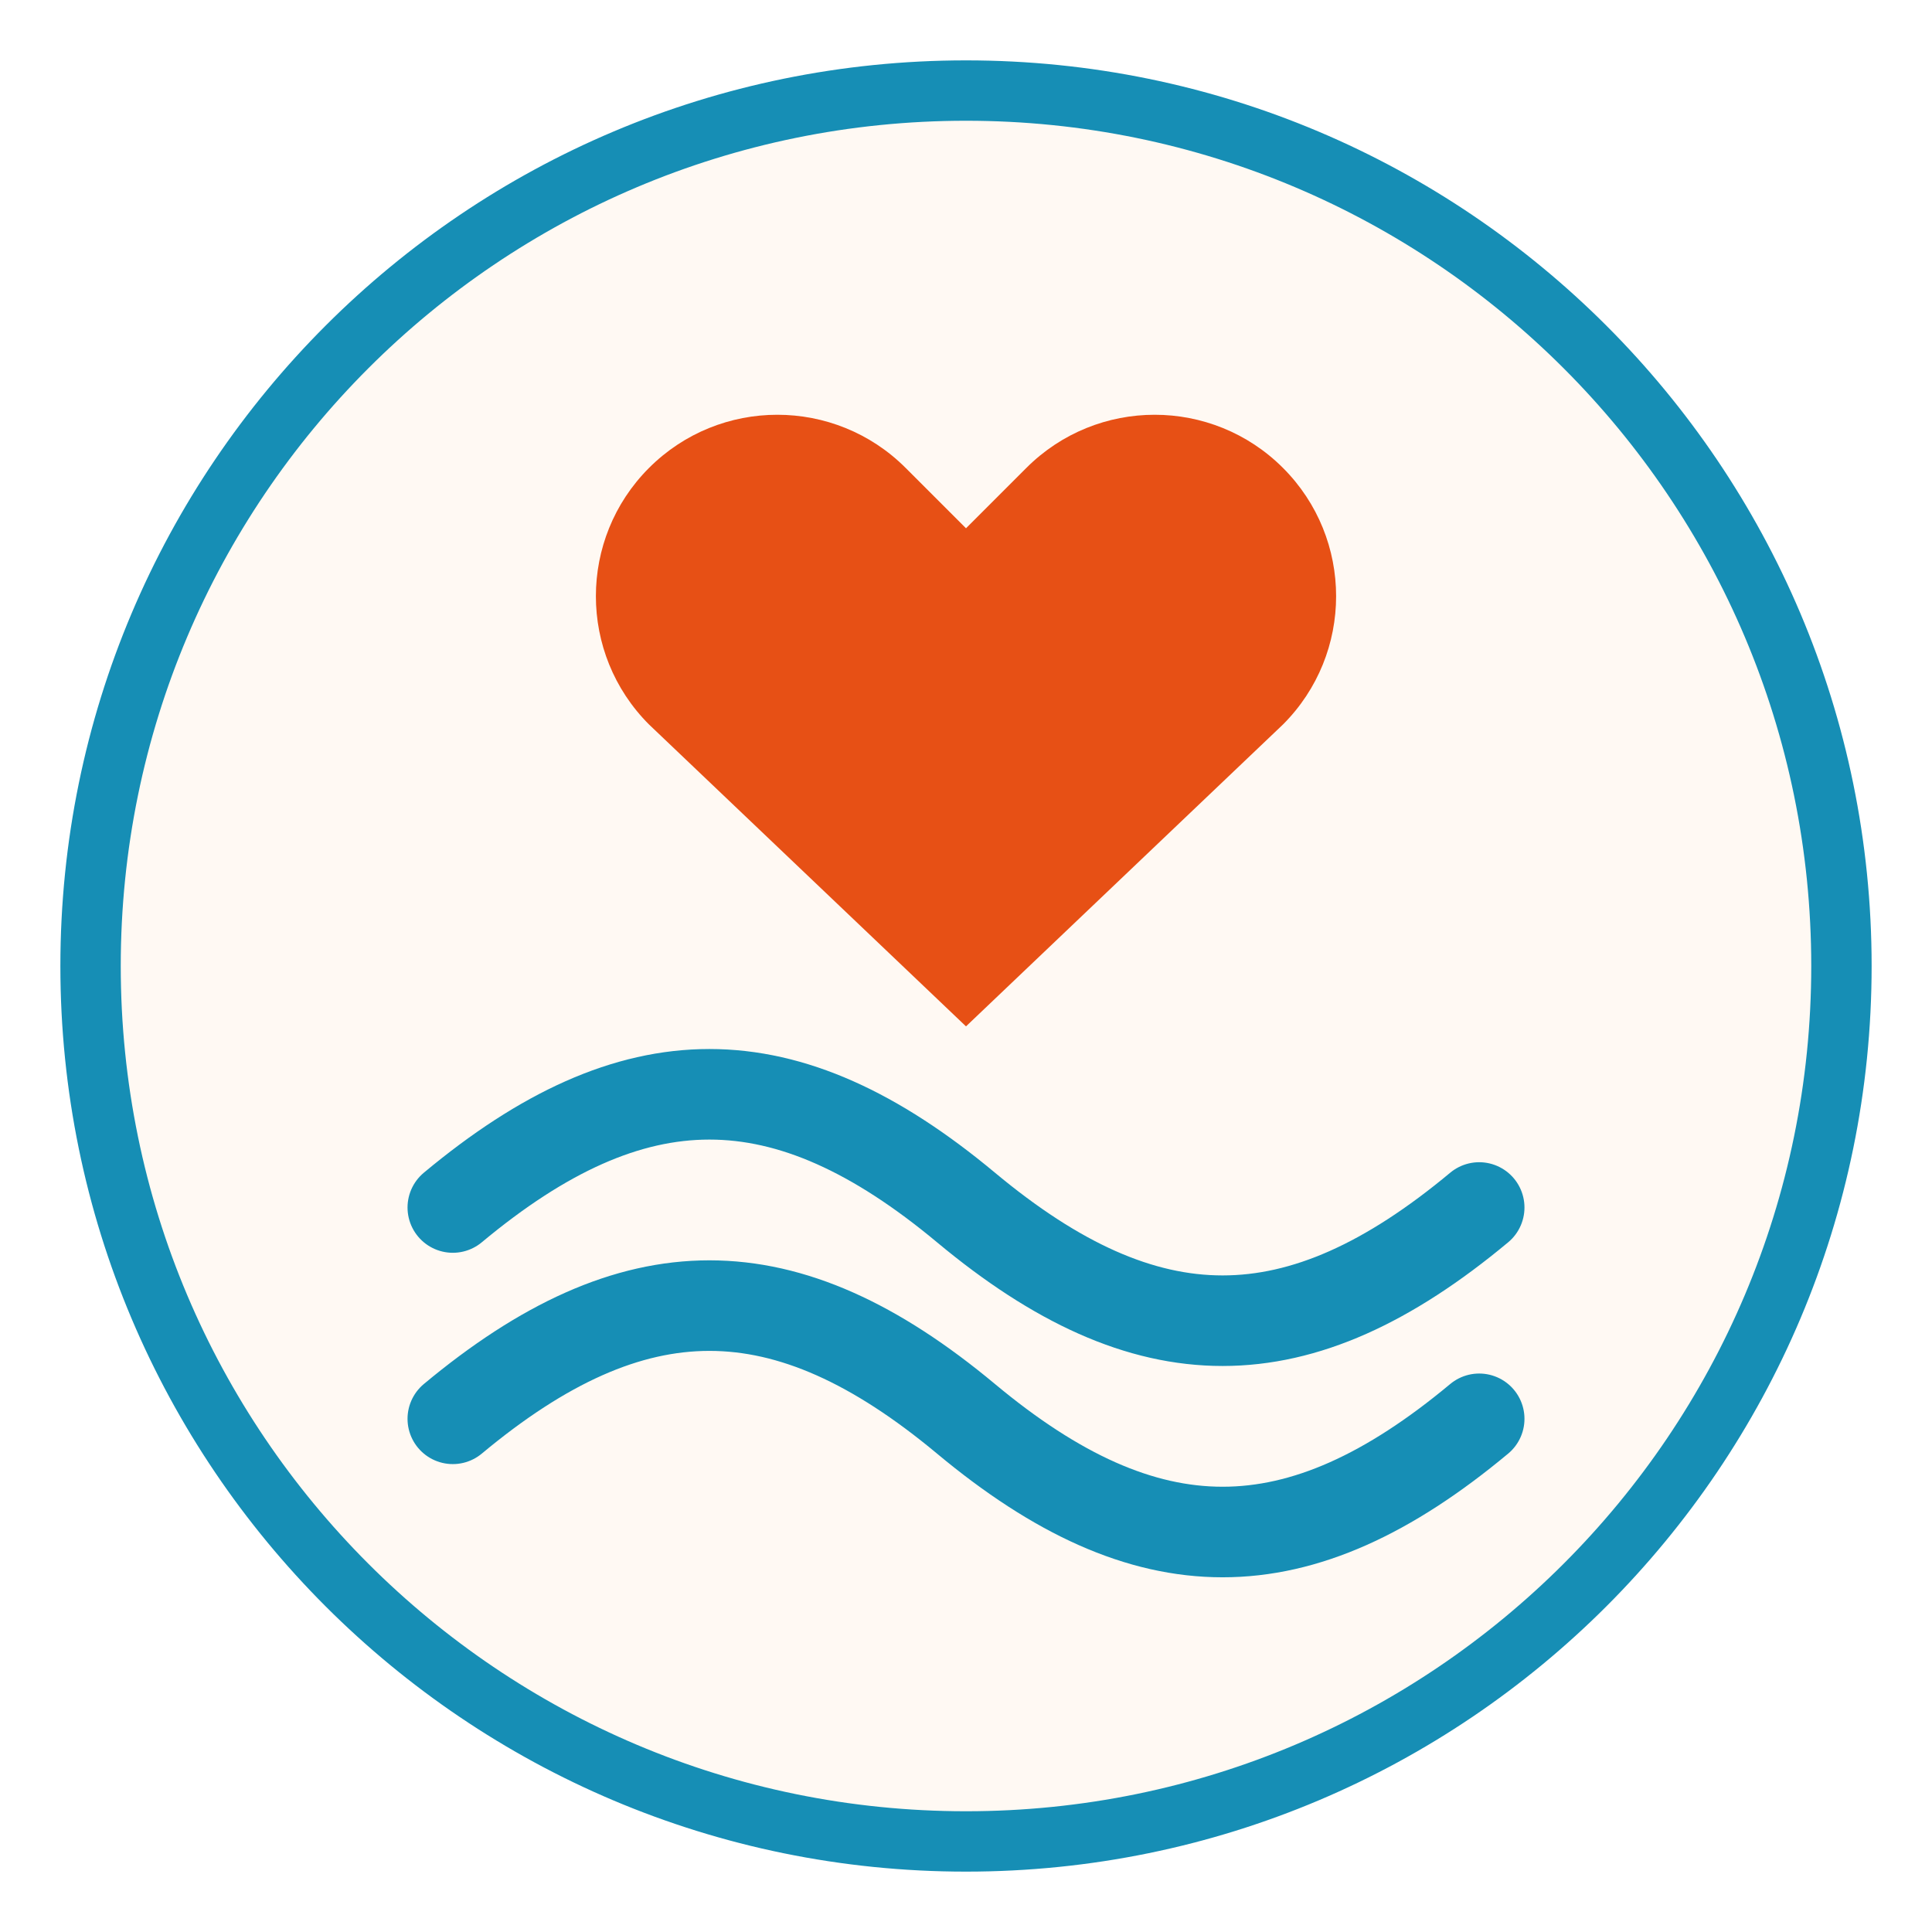
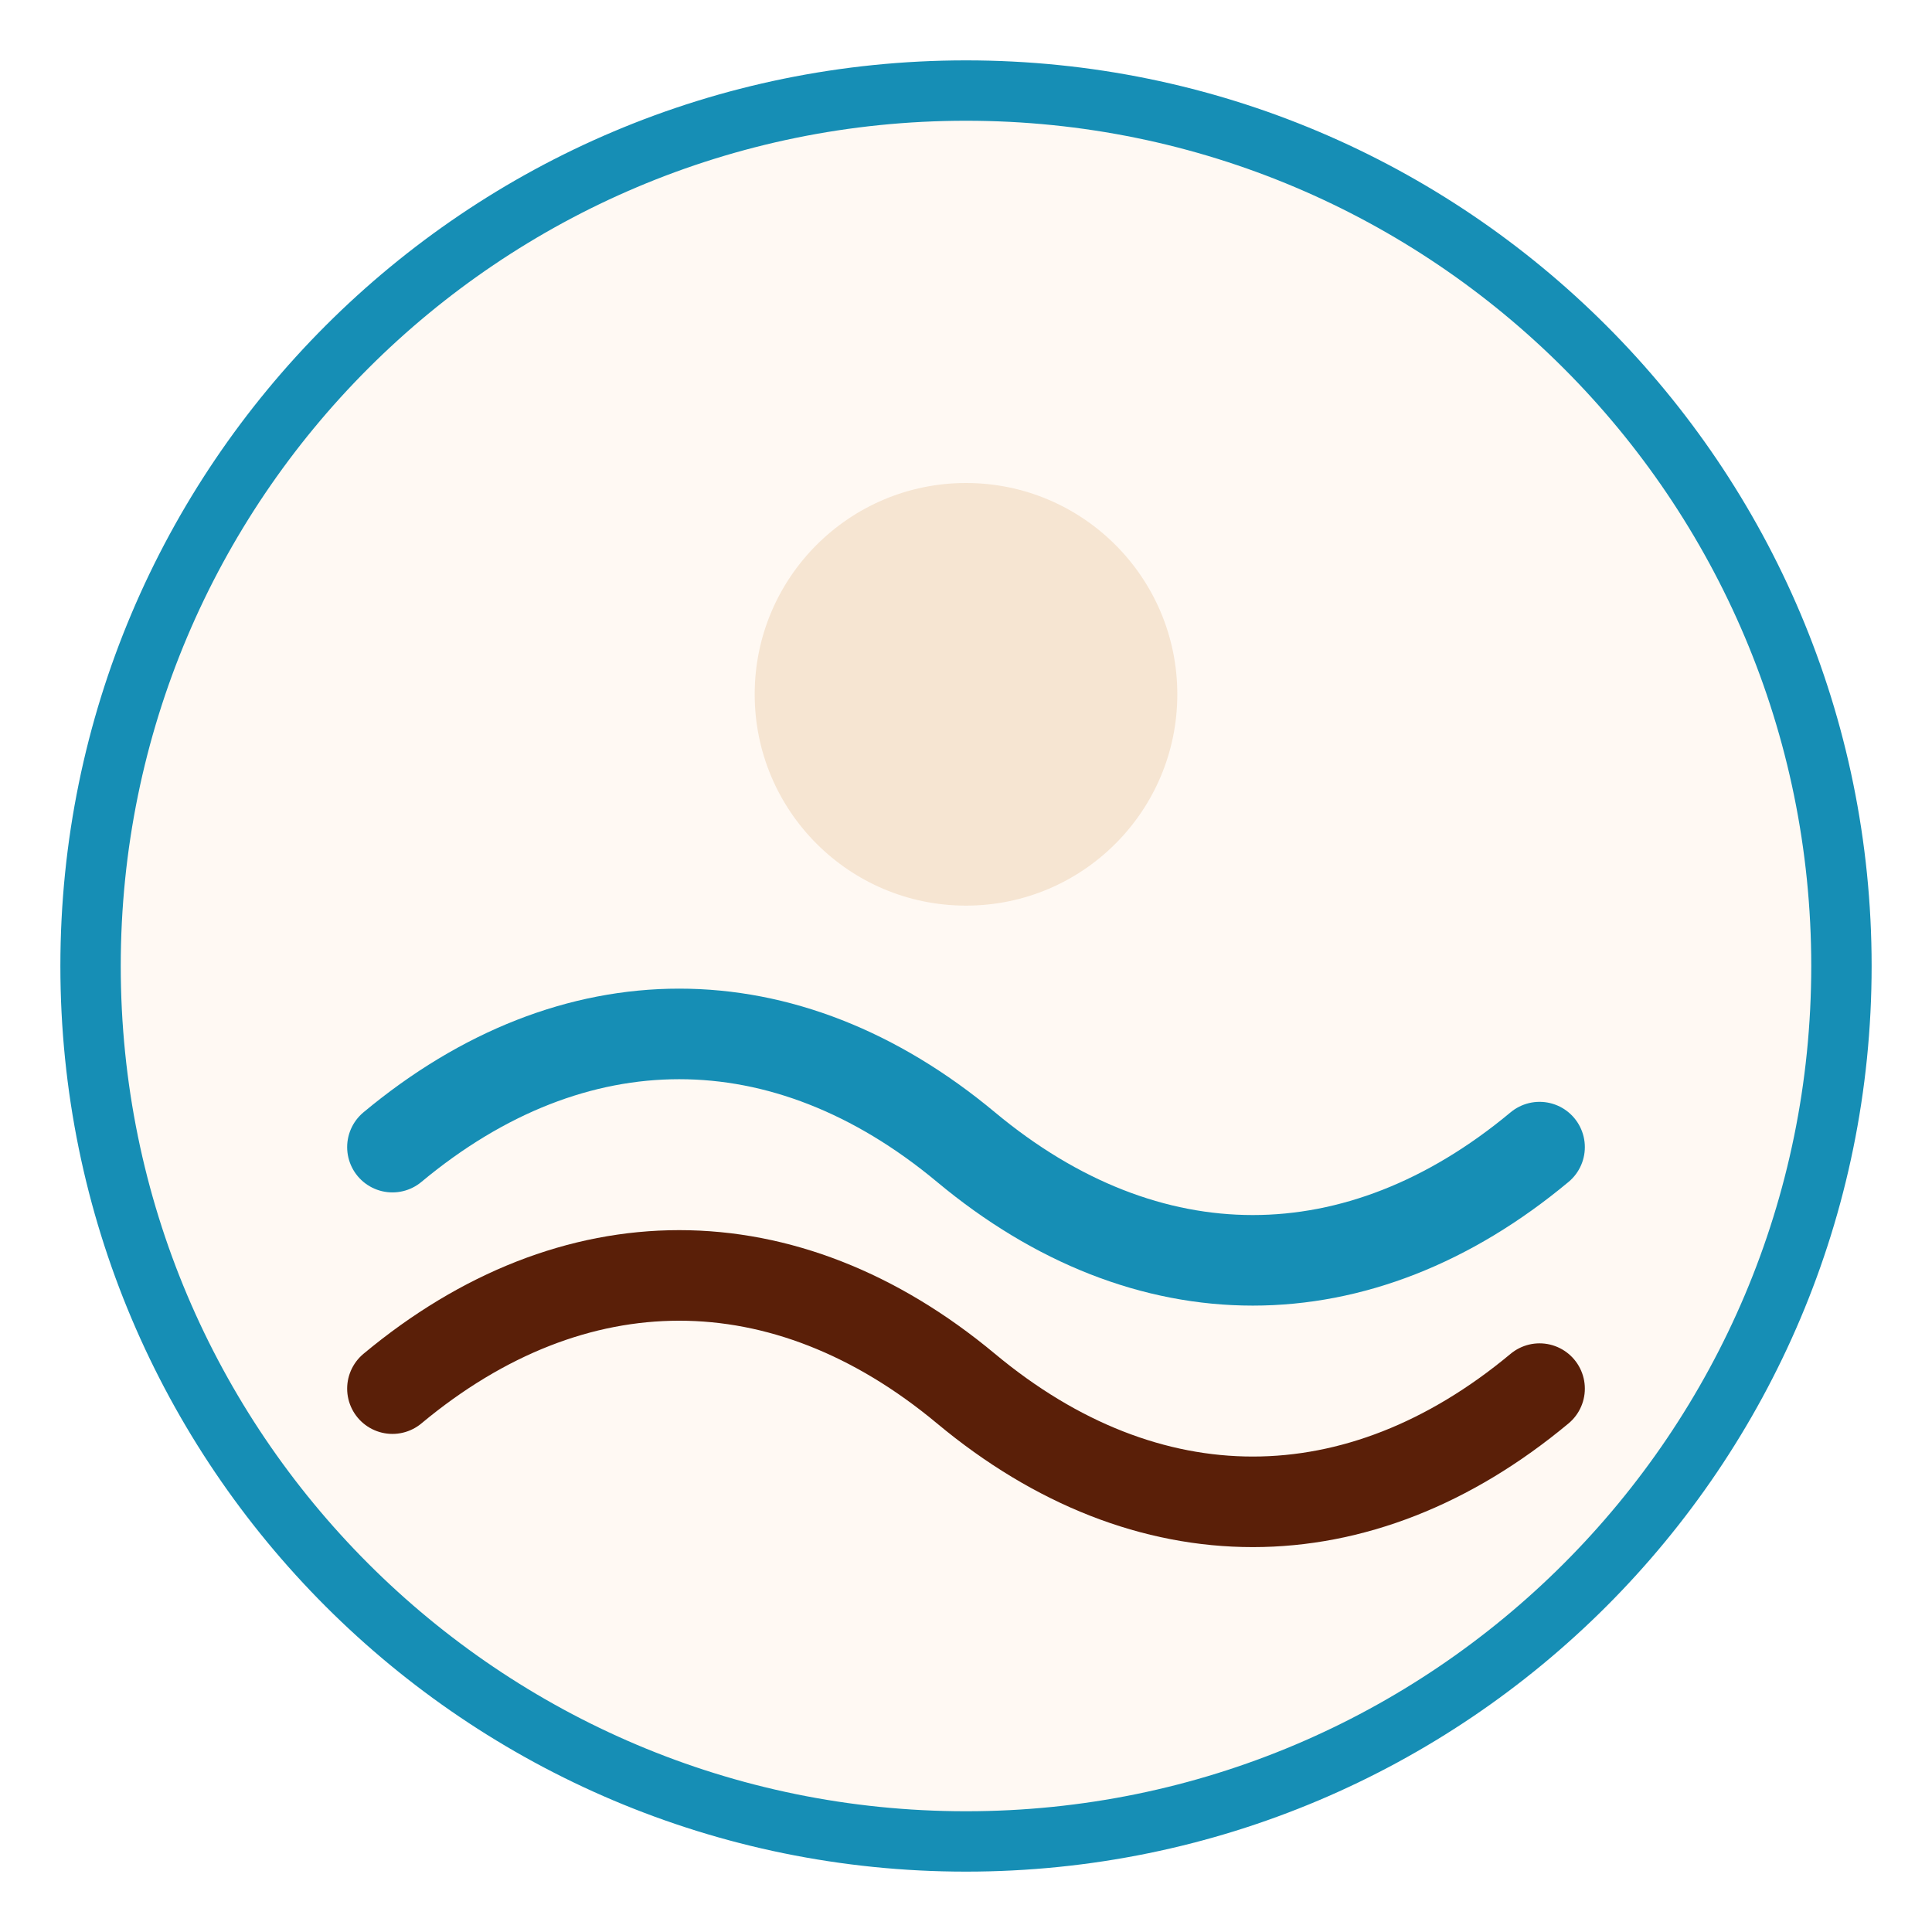
<svg xmlns="http://www.w3.org/2000/svg" viewBox="0 0 64 64" fill="none">
  <circle cx="32" cy="32" r="29" fill="#FFF9F3" stroke="#168EB5" stroke-width="2" />
-   <path d="M15 40c6-5 11-5 17 0s11 5 17 0M15 47c6-5 11-5 17 0s11 5 17 0" stroke="#168EB5" stroke-width="3" stroke-linecap="round" />
-   <path d="M32 34 21.5 24a6 6 0 0 1 8.5-8.5l2 2 2-2a6 6 0 0 1 8.5 8.5L32 34Z" fill="#E75015" />
+   <circle cx="32" cy="23" r="7" fill="#F6E5D2" />
+   <path d="M13 38c6-5 13-5 19 0s13 5 19 0" stroke="#168EB5" stroke-width="3" stroke-linecap="round" />
+   <path d="M13 46c6-5 13-5 19 0s13 5 19 0" stroke="#5A1F08" stroke-width="3" stroke-linecap="round" />
</svg>
